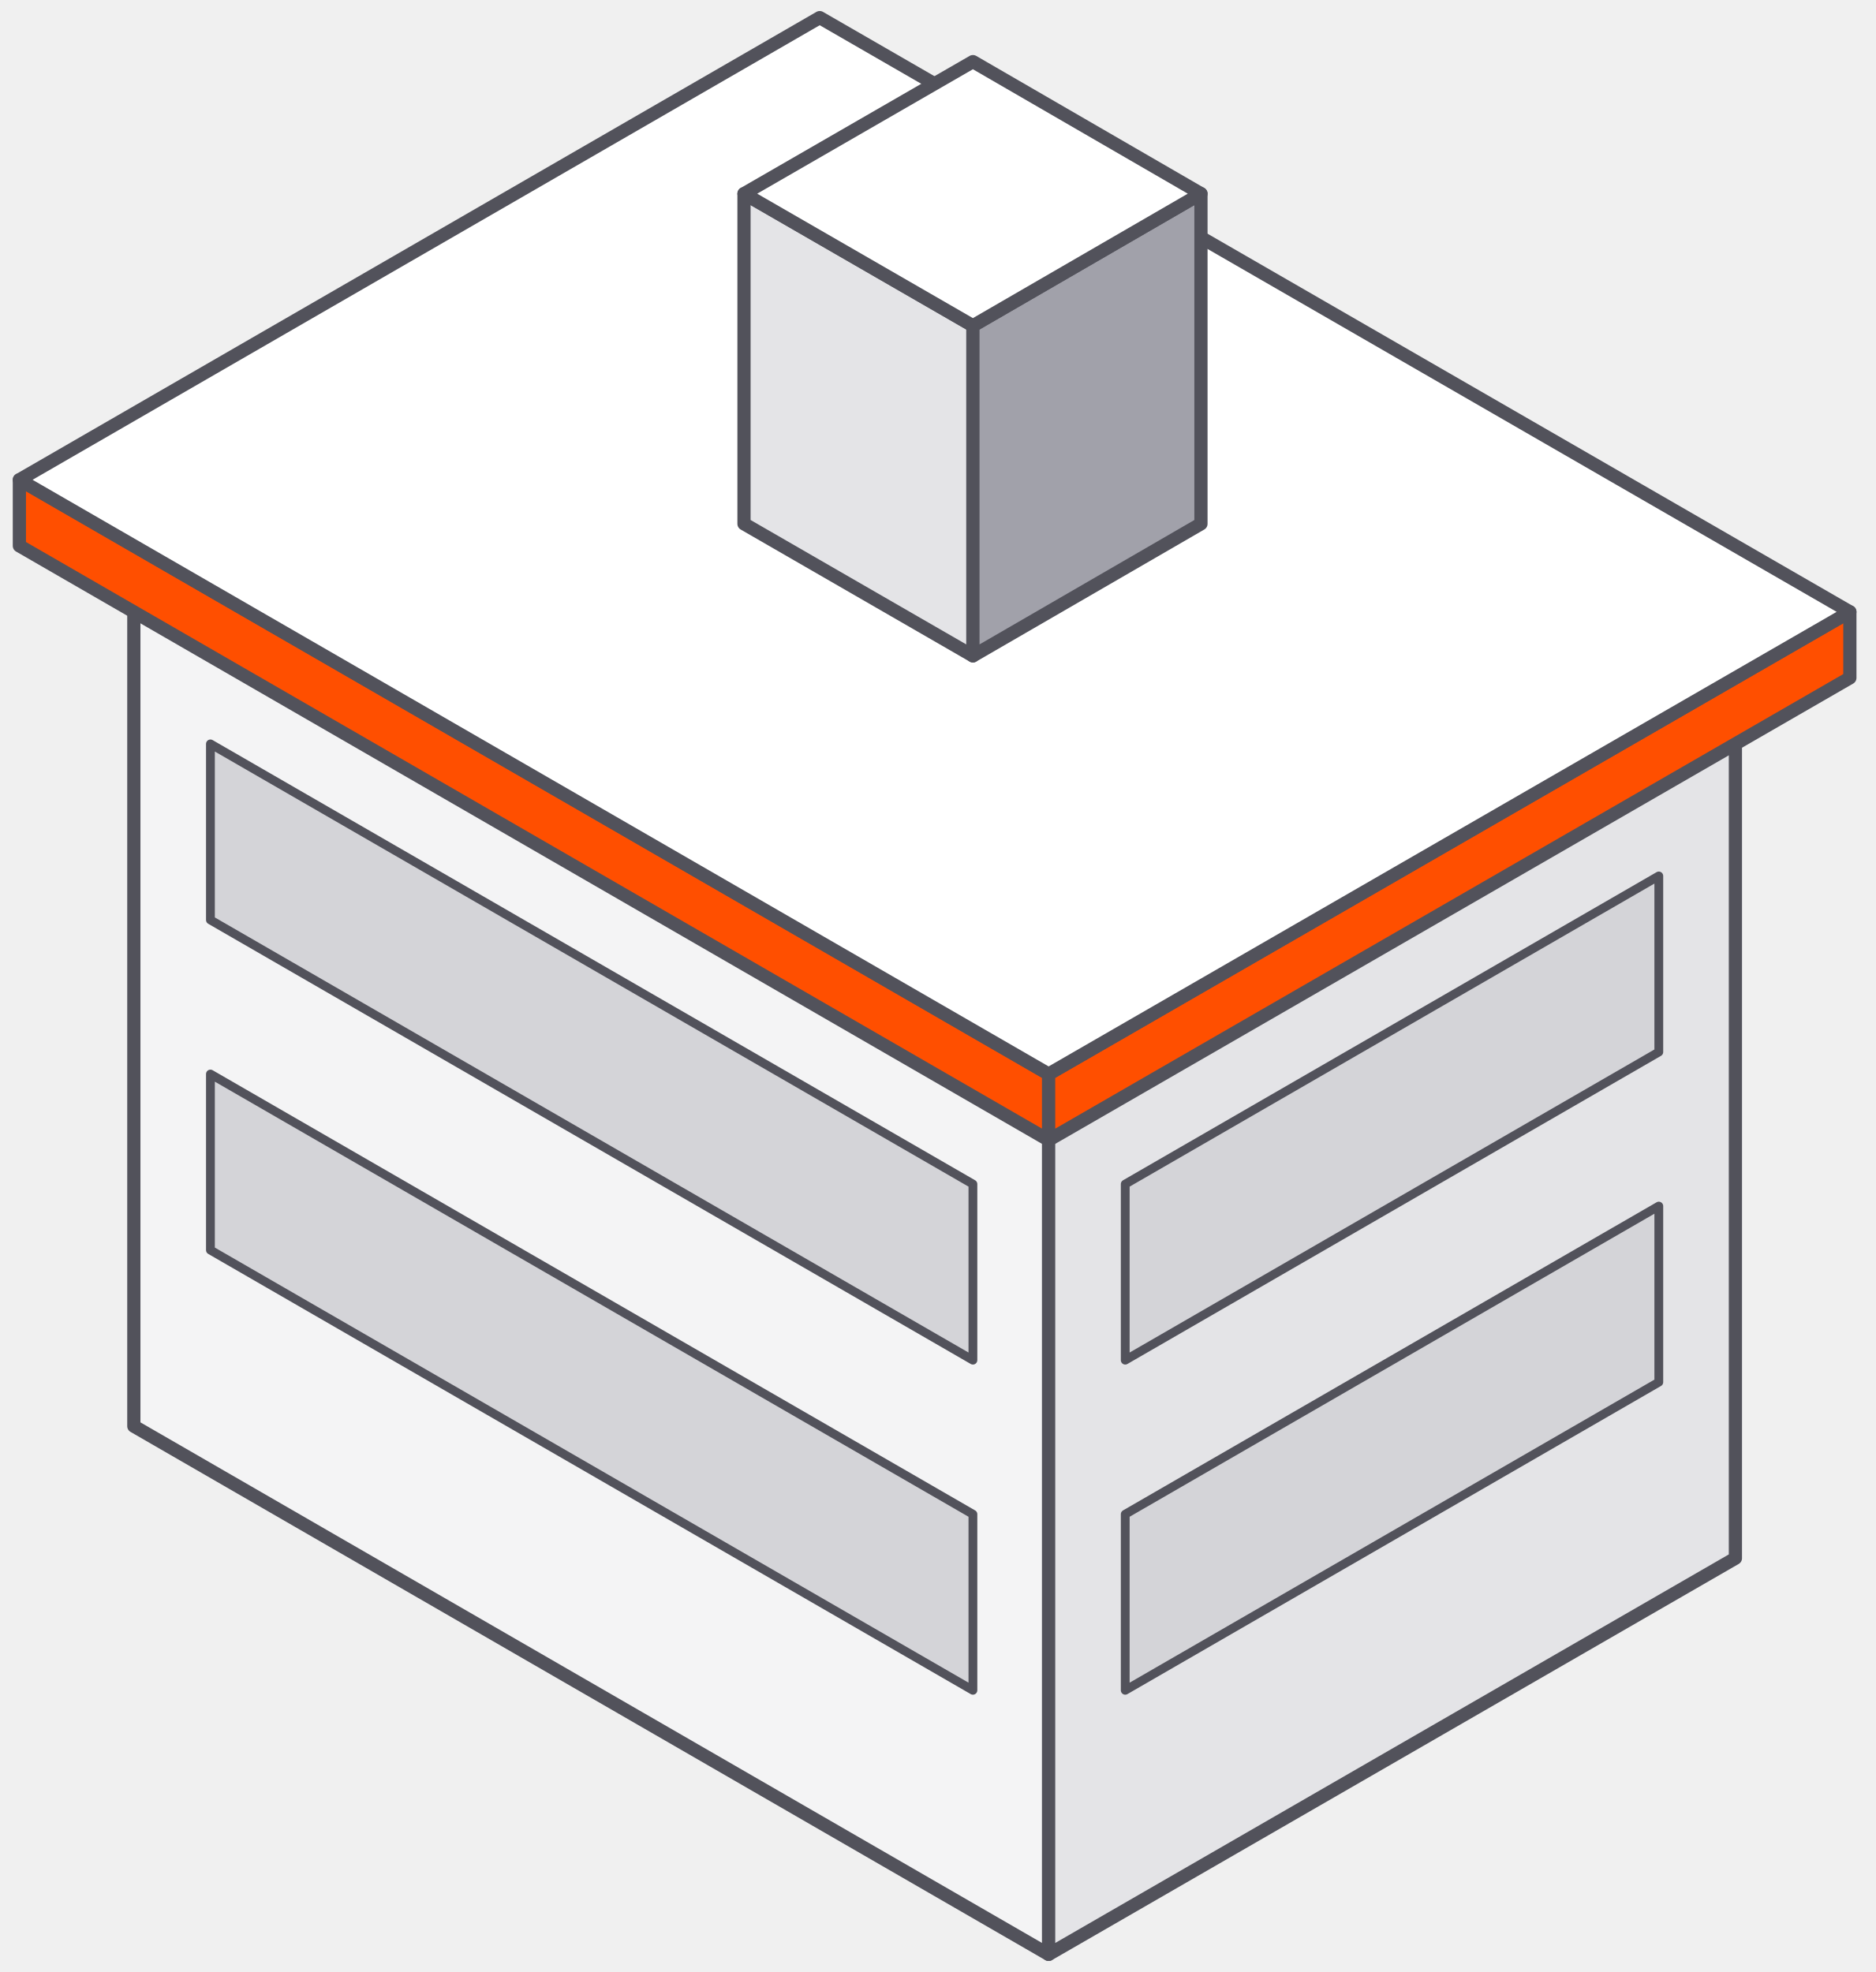
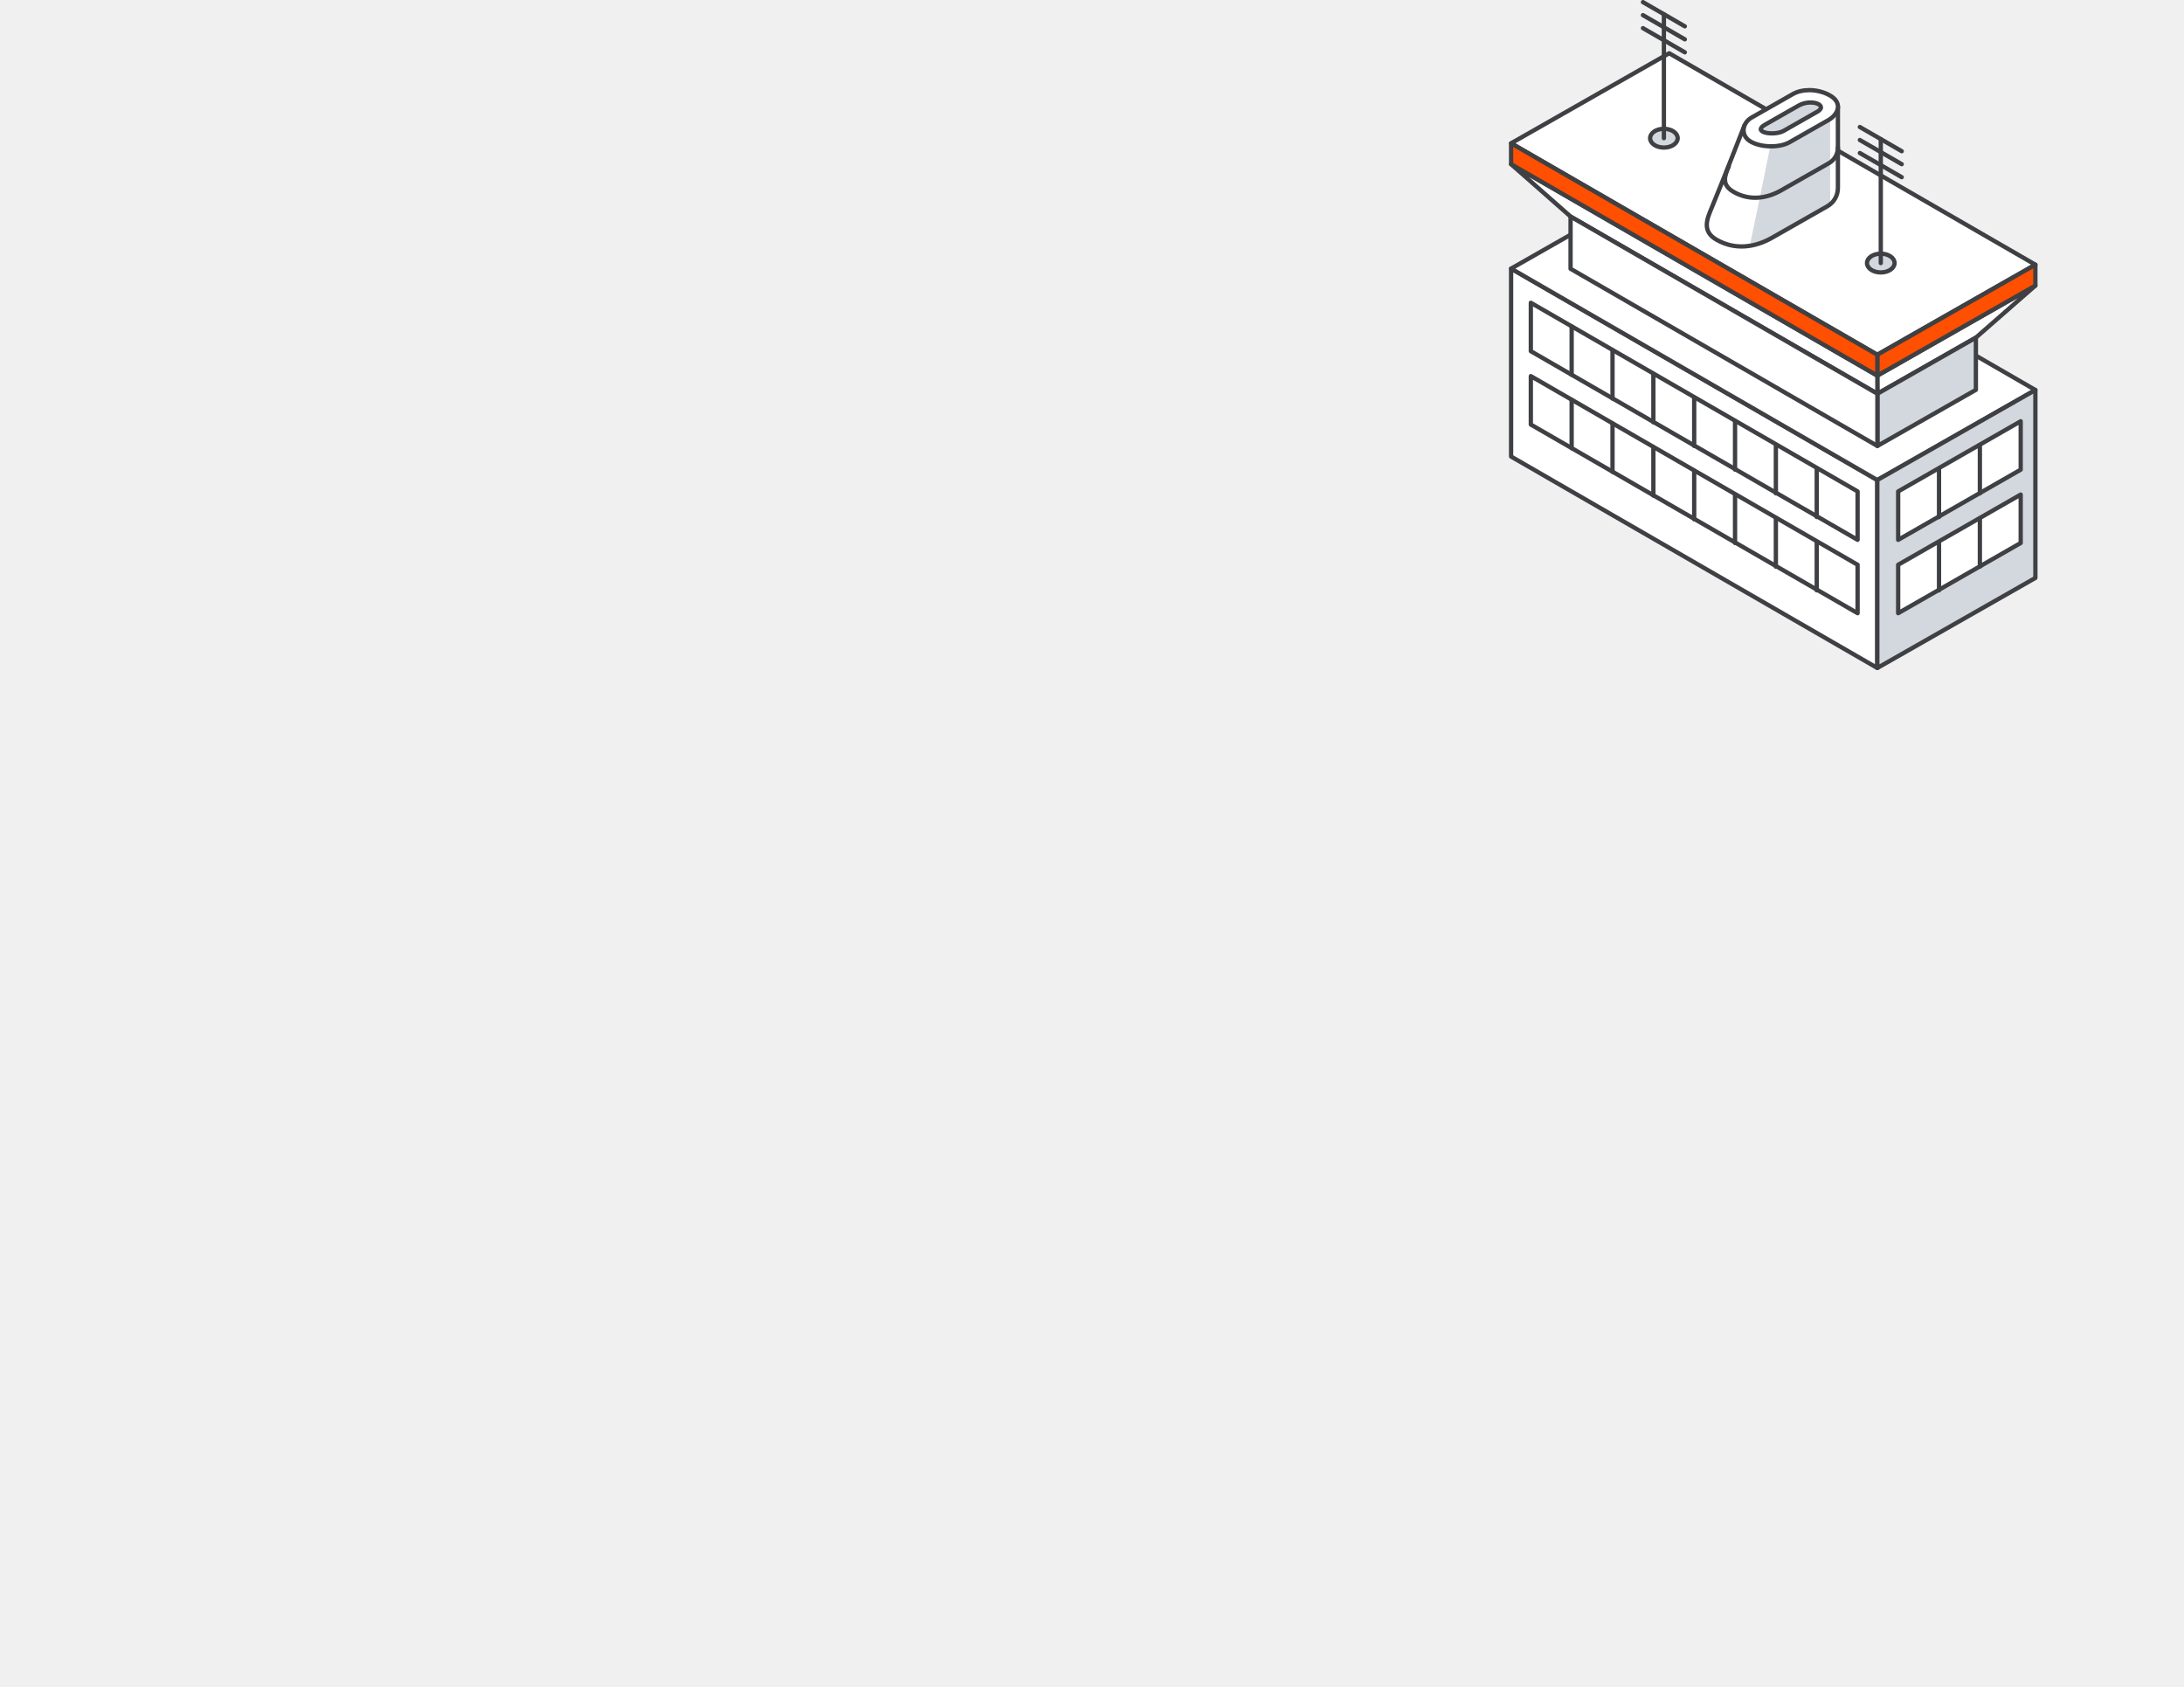
- <svg xmlns="http://www.w3.org/2000/svg" viewBox="158 -362 213 224" width="213" height="224">
-   <g stroke-linejoin="round" stroke-linecap="round">
-     <polygon points="173.2,-200 277.1,-140 277.1,-240 173.2,-300" fill="#f4f4f5" stroke="#52525b" stroke-width="1.5" />
-     <polygon points="355.1,-185 277.1,-140 277.1,-240 355.1,-285" fill="#e4e4e7" stroke="#52525b" stroke-width="1.5" />
-     <polygon points="251.1,-345 355.1,-285 277.1,-240 173.2,-300" fill="#ffffff" stroke="#52525b" stroke-width="1.5" />
-     <polygon points="181.9,-220 268.5,-170 268.5,-190 181.9,-240" fill="#d4d4d8" stroke="#52525b" stroke-width="1" />
-     <polygon points="346.4,-205 285.8,-170 285.8,-190 346.4,-225" fill="#d4d4d8" stroke="#52525b" stroke-width="1" />
-     <polygon points="181.9,-257.5 268.5,-207.5 268.5,-227.5 181.9,-277.5" fill="#d4d4d8" stroke="#52525b" stroke-width="1" />
-     <polygon points="346.4,-242.5 285.8,-207.5 285.8,-227.5 346.4,-262.5" fill="#d4d4d8" stroke="#52525b" stroke-width="1" />
-     <polygon points="160.2,-300 277.1,-232.5 277.1,-240 160.2,-307.5" fill="#ff4f00" stroke="#52525b" stroke-width="1.5" />
-     <polygon points="368.1,-285 277.1,-232.5 277.1,-240 368.1,-292.5" fill="#ff4f00" stroke="#52525b" stroke-width="1.5" />
-     <polygon points="251.1,-360 368.1,-292.5 277.1,-240 160.2,-307.5" fill="#ffffff" stroke="#52525b" stroke-width="1.5" />
-     <polygon points="242.5,-302.5 268.5,-287.5 268.5,-325 242.5,-340" fill="#e4e4e7" stroke="#52525b" stroke-width="1.5" />
-     <polygon points="294.4,-302.5 268.5,-287.5 268.5,-325 294.4,-340" fill="#a1a1aa" stroke="#52525b" stroke-width="1.5" />
-     <polygon points="268.5,-355 294.4,-340 268.5,-325 242.5,-340" fill="#ffffff" stroke="#52525b" stroke-width="1.5" />
+ <svg xmlns="http://www.w3.org/2000/svg" id="Layer_1" version="1.1" viewBox="0 0 705.08 544.4">
+   <defs>
+     <style>
+       .st0, .st1 {
+         fill: #ff4f00;
+       }
+ 
+       .st2, .st1, .st3, .st4, .st5 {
+         stroke: #3f4044;
+         stroke-linecap: round;
+         stroke-linejoin: round;
+       }
+ 
+       .st2, .st1, .st3, .st5 {
+         stroke-width: 1.39px;
+       }
+ 
+       .st2, .st6 {
+         fill: #d3d8de;
+       }
+ 
+       .st7, .st3 {
+         fill: #fff;
+       }
+ 
+       .st4 {
+         stroke-width: 1.74px;
+       }
+ 
+       .st4, .st5 {
+         fill: none;
+       }
+     </style>
+   </defs>
+   <g>
+     <path class="st3" d="M606.07,154.97l-118.23-68.26v60.67l118.23,68.26v-60.67Z" />
+     <path class="st3" d="M606.07,154.97l-118.23-68.26,51.03-29.07,118.23,68.26-51.03,29.07Z" />
+     <path class="st2" d="M606.07,154.97v60.67l51.03-29.07v-60.67l-51.03,29.07Z" />
+     <g>
+       <path class="st3" d="M494.21,97.74l105.49,60.9v15.63l-105.49-60.9v-15.63" />
+       <g>
+         <line class="st3" x1="507.39" y1="105.39" x2="507.39" y2="121.02" />
+         <line class="st3" x1="520.58" y1="113.04" x2="520.58" y2="128.67" />
+         <line class="st3" x1="533.77" y1="120.69" x2="533.77" y2="136.32" />
+         <line class="st3" x1="546.95" y1="128.34" x2="546.95" y2="143.96" />
+         <line class="st3" x1="560.14" y1="135.99" x2="560.14" y2="151.61" />
+         <line class="st3" x1="573.32" y1="143.63" x2="573.32" y2="159.26" />
+         <line class="st3" x1="586.51" y1="151.28" x2="586.51" y2="166.91" />
+       </g>
+     </g>
+     <g>
+       <path class="st3" d="M652.36,135.99v15.63s-39.56,22.66-39.56,22.66v-15.63s39.56-22.66,39.56-22.66Z" />
+       <g>
+         <line class="st3" x1="639.18" y1="143.63" x2="639.18" y2="159.26" />
+         <line class="st3" x1="625.99" y1="151.28" x2="625.99" y2="166.91" />
+       </g>
+     </g>
+     <g>
+       <path class="st3" d="M494.21,121.42l105.49,60.9v15.63l-105.49-60.9v-15.63" />
+       <g>
+         <line class="st3" x1="507.39" y1="129.07" x2="507.39" y2="144.69" />
+         <line class="st3" x1="520.58" y1="136.71" x2="520.58" y2="152.34" />
+         <line class="st3" x1="533.77" y1="144.36" x2="533.77" y2="159.99" />
+         <line class="st3" x1="546.95" y1="152.01" x2="546.95" y2="167.64" />
+         <line class="st3" x1="560.14" y1="159.66" x2="560.14" y2="175.29" />
+         <line class="st3" x1="573.32" y1="167.31" x2="573.32" y2="182.93" />
+         <line class="st3" x1="586.51" y1="174.96" x2="586.51" y2="190.58" />
+       </g>
+     </g>
+     <g>
+       <path class="st3" d="M652.36,159.66v15.63s-39.56,22.66-39.56,22.66v-15.63s39.56-22.66,39.56-22.66Z" />
+       <g>
+         <line class="st3" x1="639.18" y1="167.31" x2="639.18" y2="182.93" />
+         <line class="st3" x1="625.99" y1="174.96" x2="625.99" y2="190.58" />
+       </g>
+     </g>
+     <path class="st3" d="M657.09,92.2l-19.21,16.8-31.79,18.11-.03-5.84,51.03-29.07Z" />
+     <path class="st2" d="M637.89,125.85v-16.85l-31.79,18.11v16.85l31.79-18.11Z" />
+     <path class="st3" d="M487.84,53l118.23,68.26.03,5.84-99.05-57.19-19.21-16.91Z" />
+     <path class="st3" d="M507.04,86.77l99.05,57.19v-16.85l-99.05-57.19v16.85Z" />
+     <path class="st3" d="M606.07,114.52l-118.23-68.26,51.03-29.07,118.23,68.26-51.03,29.07Z" />
+     <path class="st1" d="M606.07,121.26v-6.74l51.03-29.07v6.74l-51.03,29.07Z" />
+     <path class="st1" d="M606.07,121.26l-118.23-68.26v-6.74l118.23,68.26v6.74Z" />
+     <path class="st7" d="M593.35,60.68h0v-26.28l-30.18,6.1s-7.52,19.31-10.59,26.63c-1.41,3.37-3.27,7.48,1.57,10.25,6.09,3.48,12.51,2.46,17.97-.65l17.79-10.13c2.28-1.3,3.43-3.6,3.43-5.9Z" />
+     <path class="st6" d="M565.75,75.24c-.28,1.3-.59,2.69-.78,4.09,2.49-.4,4.91-1.32,7.16-2.61l17.79-10.13c.33-.19.63-.41.92-.63v-29.72l-18.58,7.27s-4.63,23.02-6.52,31.74Z" />
+     <path class="st5" d="M558.11,53.73c-1.21,2.9-2.57,5.86,1.59,8.23,5.23,2.99,10.75,2.11,15.43-.56l15.28-8.7c1.96-1.12,2.94-3.09,2.94-5.06h0" />
+     <g>
+       <ellipse class="st2" cx="607.19" cy="84.92" rx="4.45" ry="3.03" />
+       <path class="st3" d="M607.19,84.92v-40.01" />
+       <line class="st3" x1="600.43" y1="41" x2="613.95" y2="48.81" />
+       <line class="st3" x1="600.43" y1="45.2" x2="613.95" y2="53" />
+       <line class="st3" x1="600.43" y1="49.4" x2="613.95" y2="57.2" />
+     </g>
+     <g>
+       <ellipse class="st2" cx="537.17" cy="44.61" rx="4.45" ry="3.03" />
+       <path class="st3" d="M537.17,44.61V4.6" />
+       <line class="st3" x1="530.41" y1=".69" x2="543.93" y2="8.5" />
+       <line class="st3" x1="530.41" y1="4.89" x2="543.93" y2="12.7" />
+       <line class="st3" x1="530.41" y1="9.09" x2="543.93" y2="16.89" />
+     </g>
+     <path class="st5" d="M593.35,60.68h0v-26.28l-30.18,6.1s-7.52,19.31-10.59,26.63c-1.41,3.37-3.27,7.48,1.57,10.25,6.09,3.48,12.51,2.46,17.97-.65l17.79-10.13c2.28-1.3,3.43-3.6,3.43-5.9Z" />
+     <path class="st3" d="M584.07,29.1c-1.94,0-3.87.42-5.52,1.41l-13.08,7.45c-3.06,1.74-3.77,5.95-.02,7.9,1.78.92,4.08,1.38,6.33,1.38s4.43-.45,6-1.35l12.47-7.1c3.19-1.82,5-5.76.02-8.25h0c-1.78-.9-3.99-1.45-6.19-1.45h0Z" />
+     <path class="st2" d="M586.35,36.25l-10.62,6.05c-3.26,1.69-10.39.37-5.75-2.14l10.61-6.04s.05-.03.08-.04c4.16-2.37,10.02-.03,5.68,2.18Z" />
  </g>
</svg>
